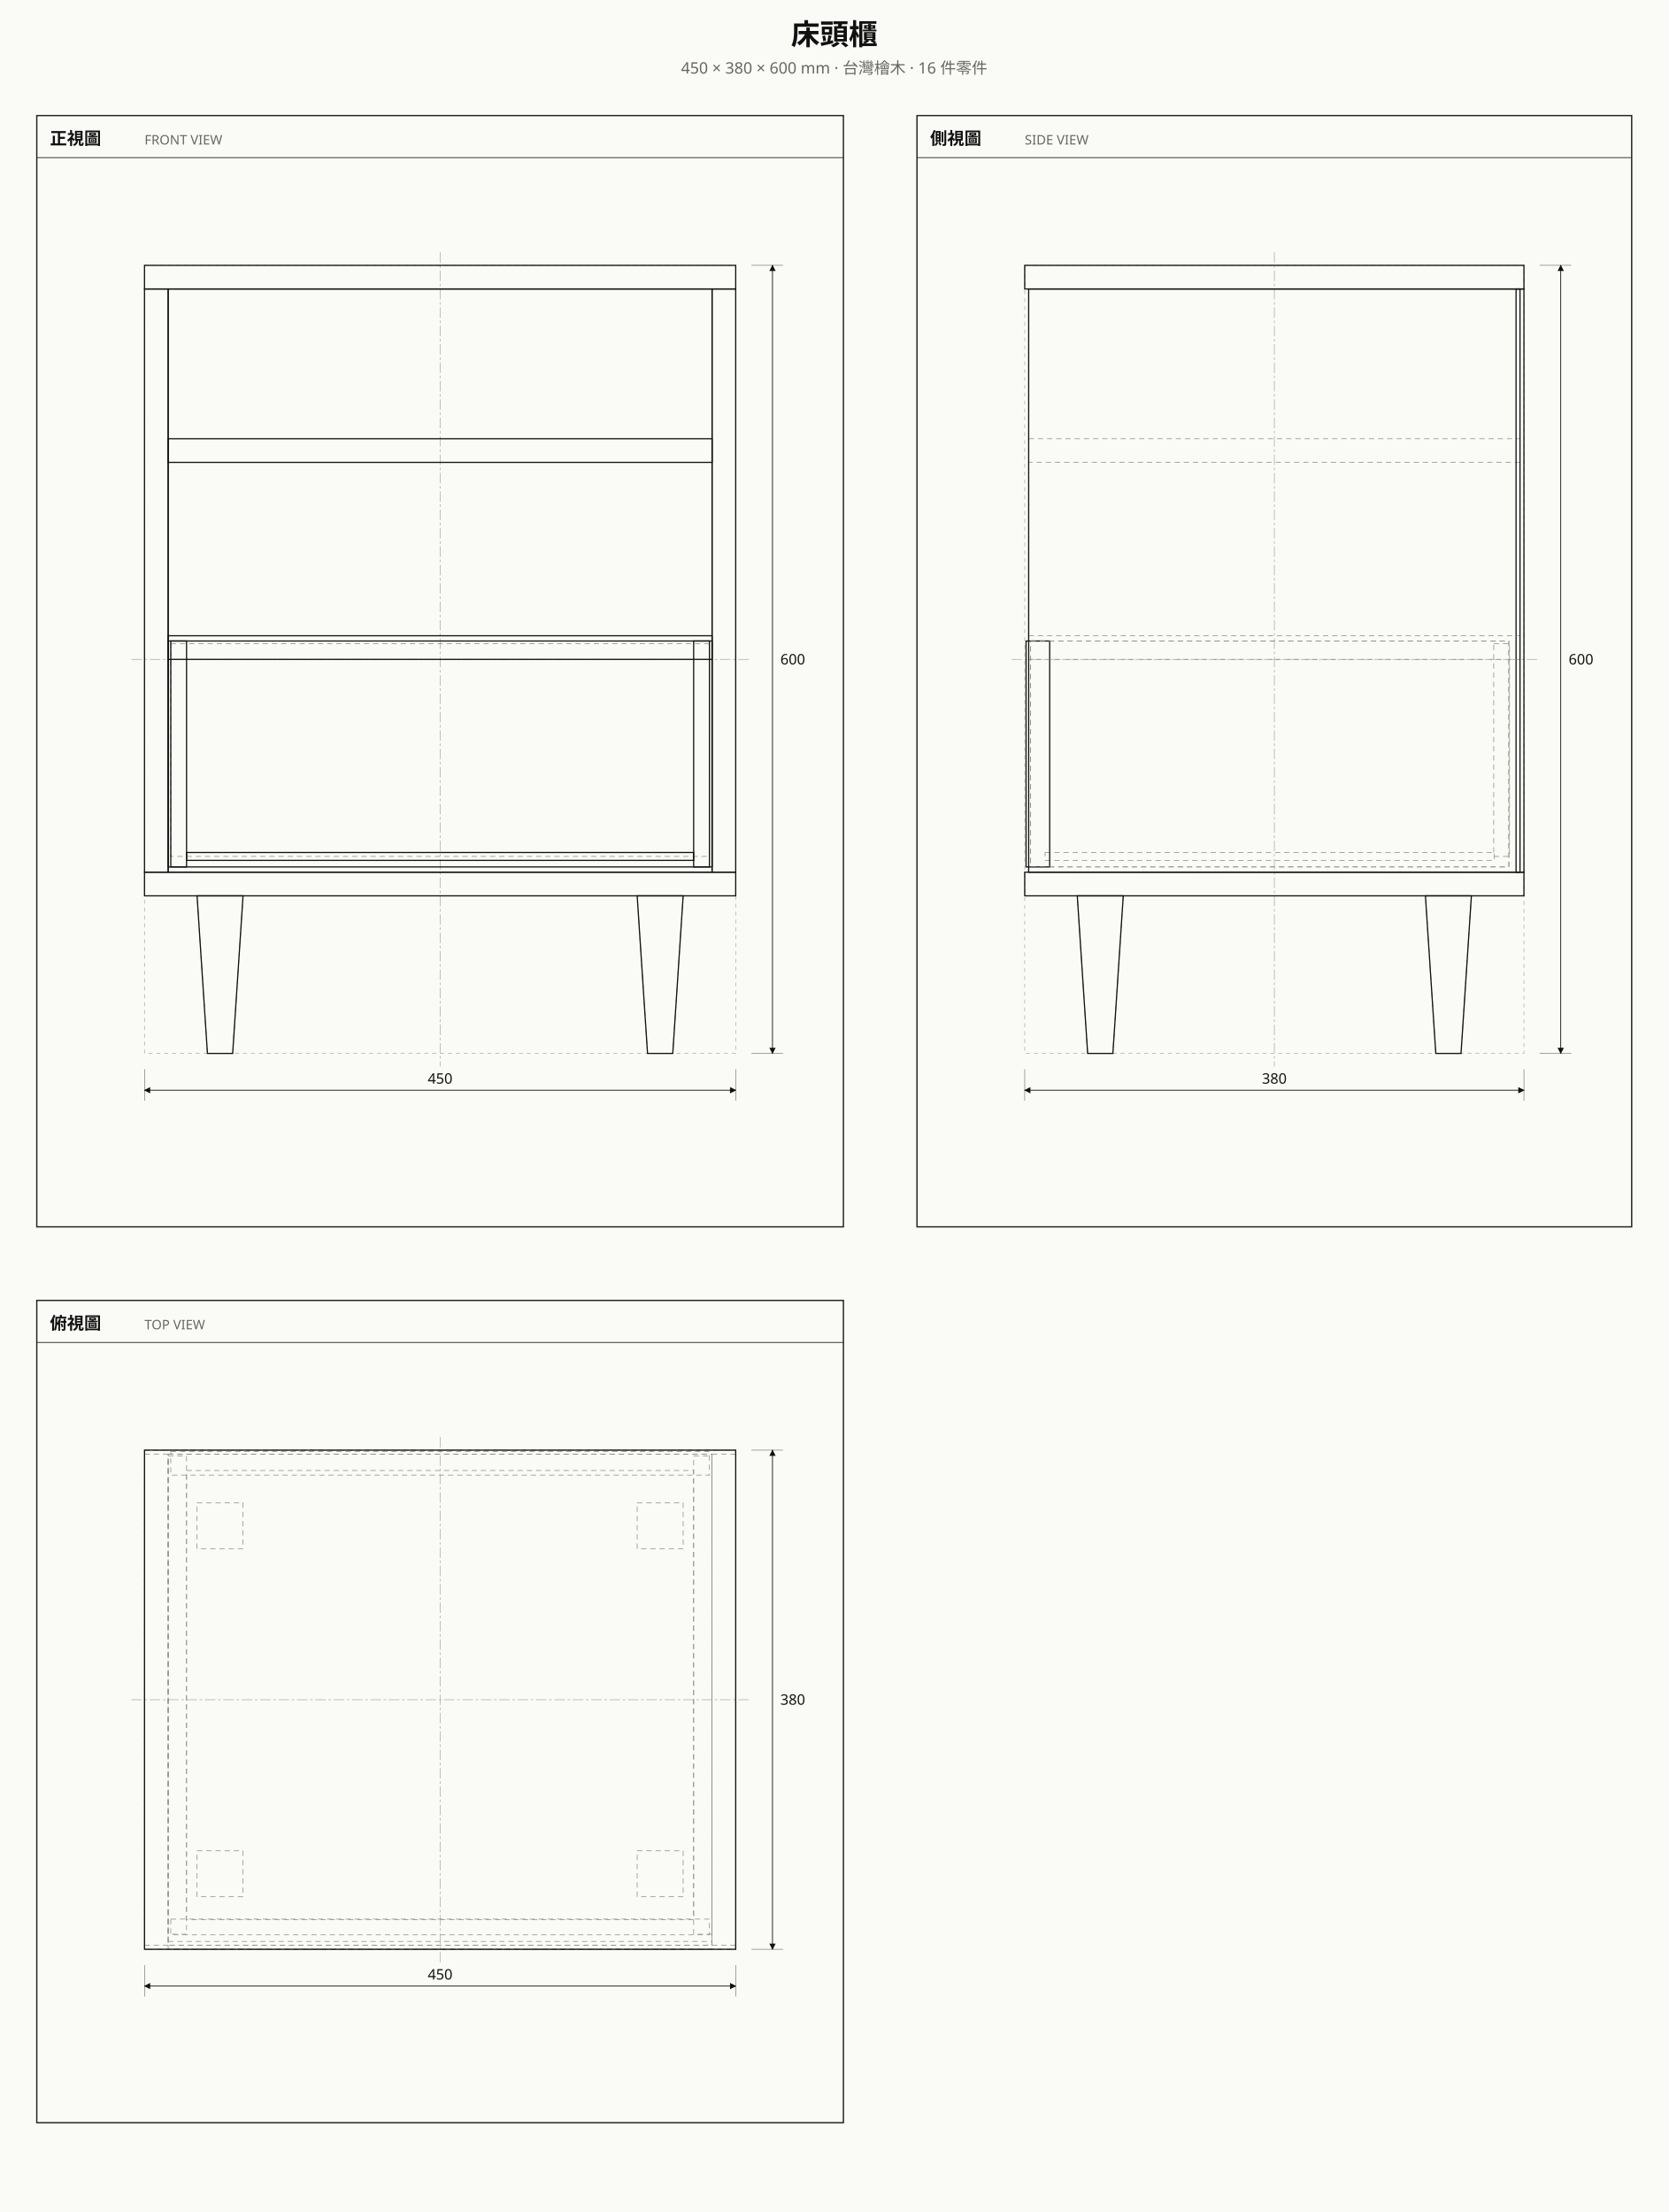
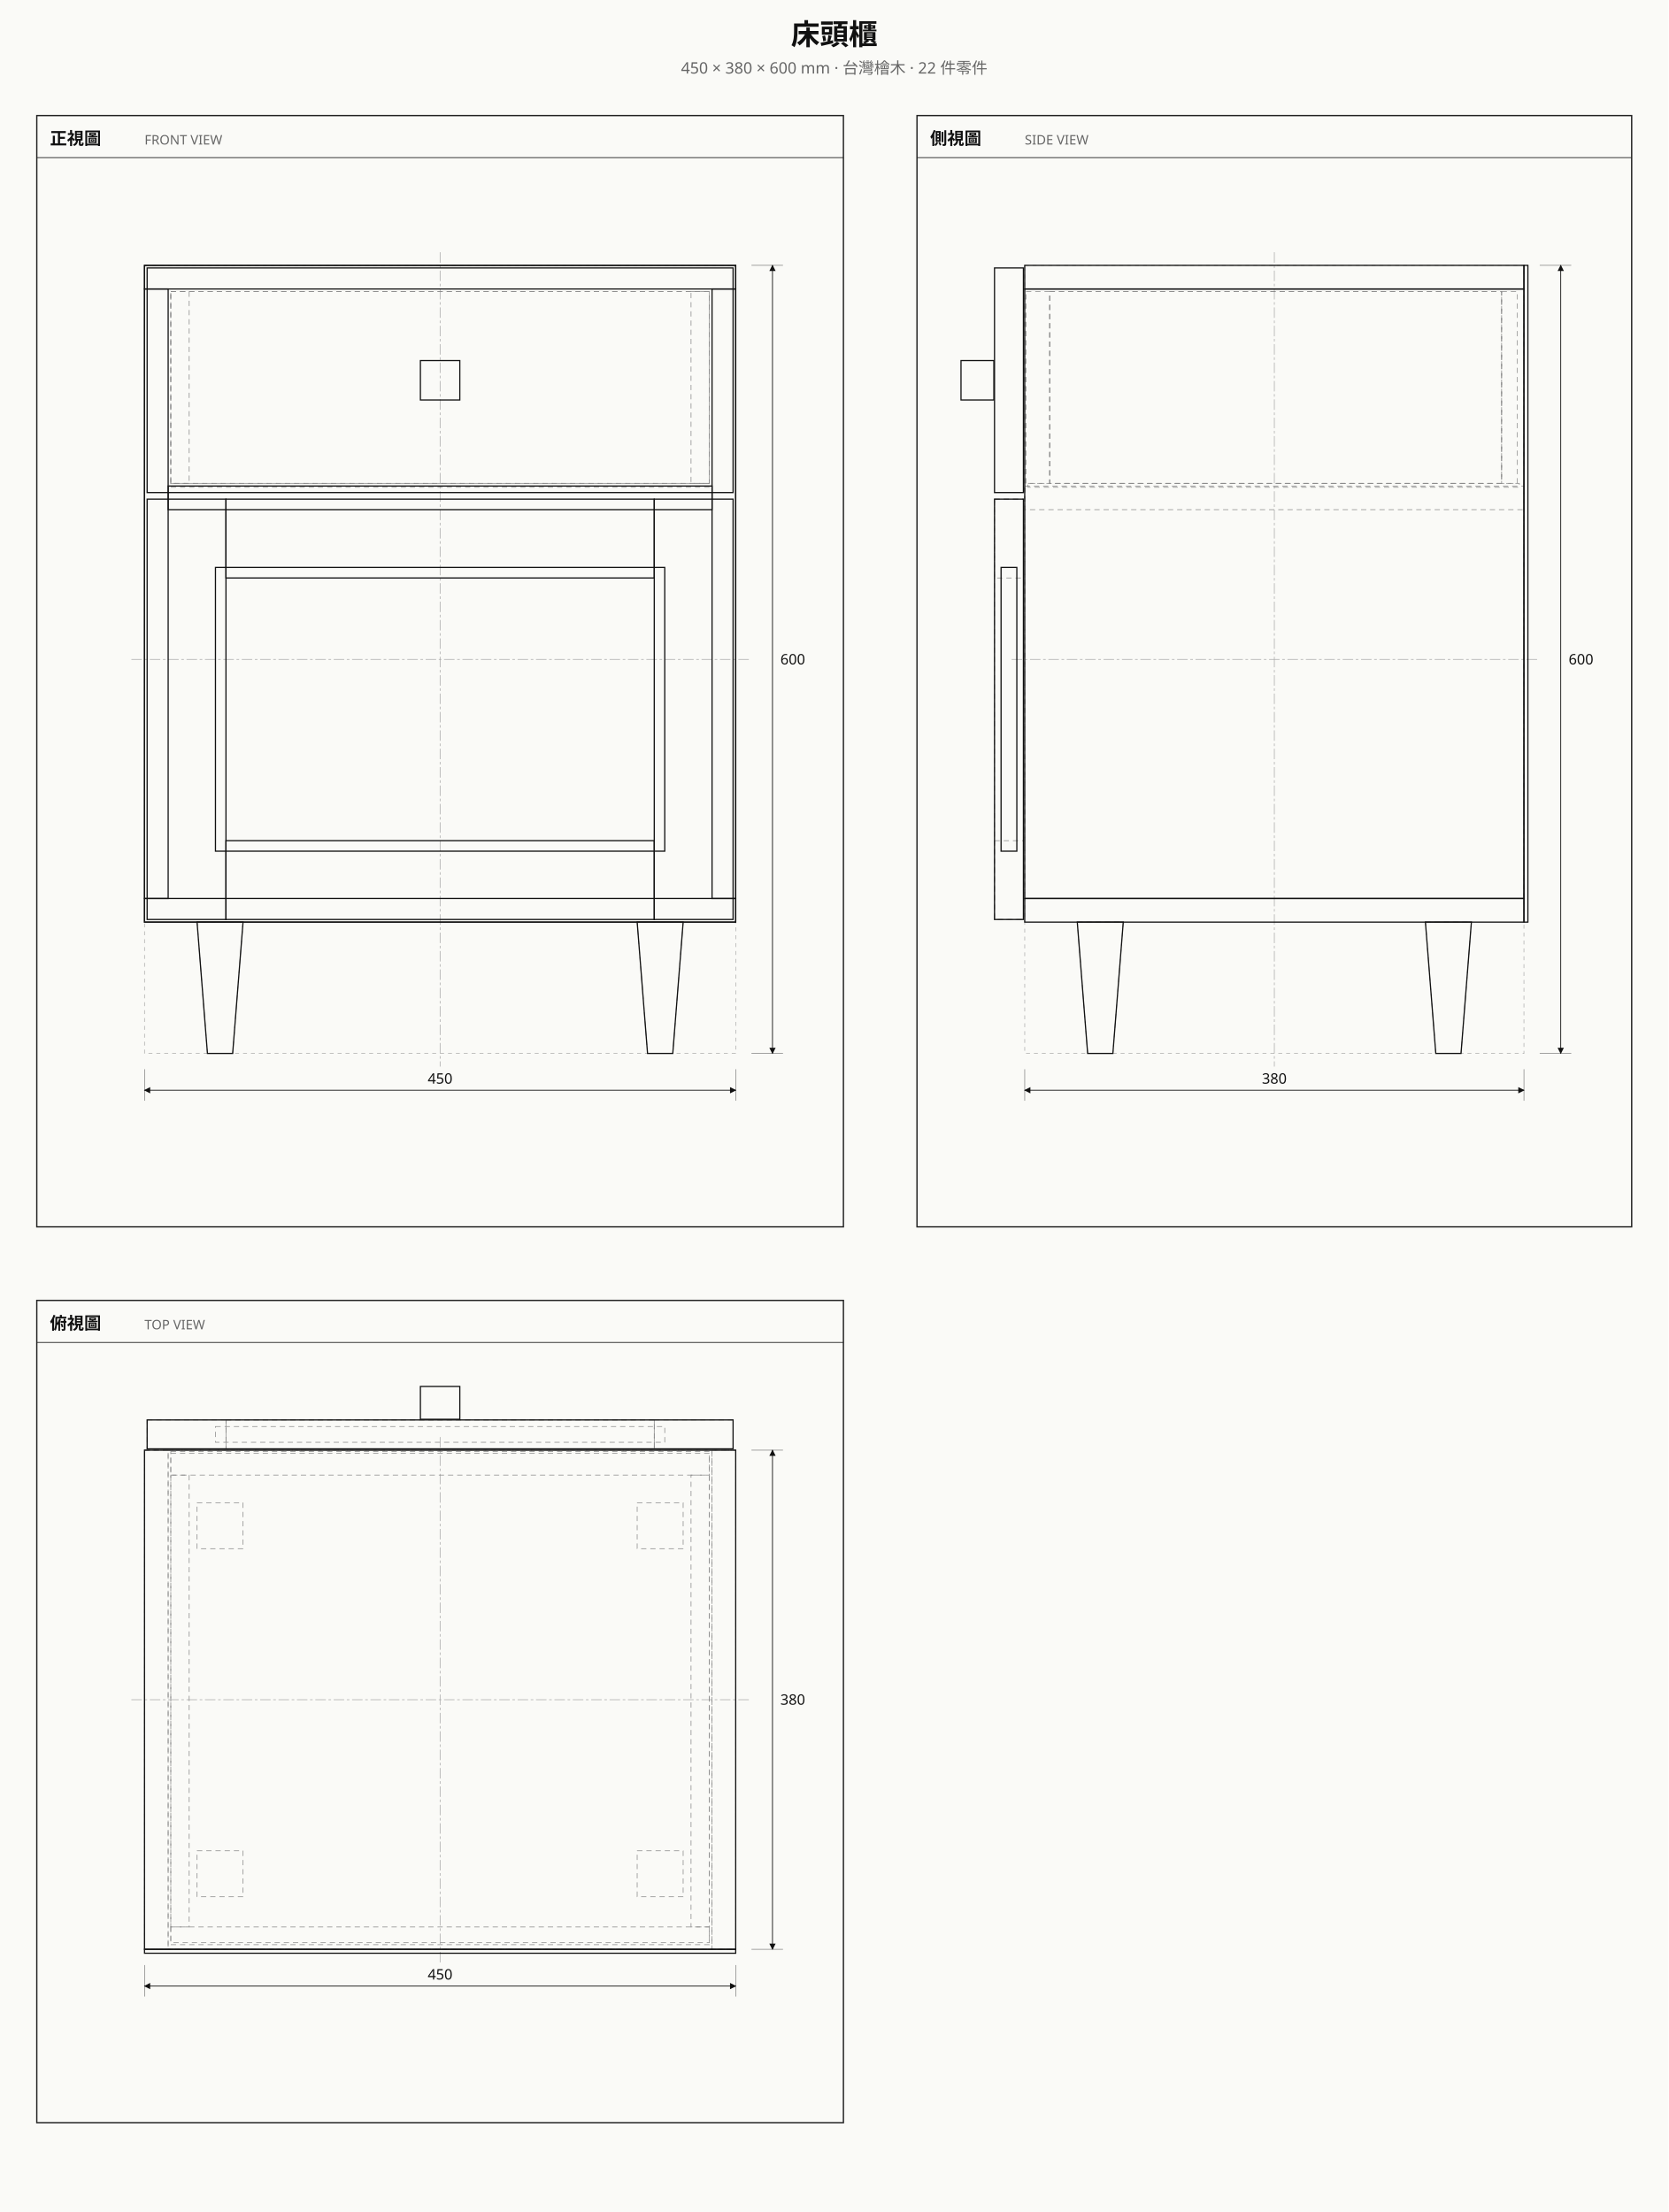
<svg xmlns="http://www.w3.org/2000/svg" viewBox="-20 -10 1270 1684" width="1270">
  <defs>
    <marker id="arr-front" viewBox="0 0 10 10" refX="9" refY="5" markerWidth="8" markerHeight="8" orient="auto-start-reverse">
      <path d="M 0 0 L 10 5 L 0 10 z" fill="#111" />
    </marker>
    <marker id="arr-side" viewBox="0 0 10 10" refX="9" refY="5" markerWidth="8" markerHeight="8" orient="auto-start-reverse">
      <path d="M 0 0 L 10 5 L 0 10 z" fill="#111" />
    </marker>
    <marker id="arr-top" viewBox="0 0 10 10" refX="9" refY="5" markerWidth="8" markerHeight="8" orient="auto-start-reverse">
      <path d="M 0 0 L 10 5 L 0 10 z" fill="#111" />
    </marker>
  </defs>
  <rect x="-20" y="-10" width="1270" height="1684" fill="#fafaf7" />
  <text x="615" y="24" text-anchor="middle" font-size="22" font-weight="700" fill="#111" font-family="sans-serif">床頭櫃</text>
-   <text x="615" y="46" text-anchor="middle" font-size="12" fill="#666" font-family="sans-serif">450 × 380 × 600 mm · 台灣檜木 · 16 件零件</text>
+   <text x="615" y="46" text-anchor="middle" font-size="12" fill="#666" font-family="sans-serif">450 × 380 × 600 mm · 台灣檜木 · 22 件零件</text>
  <g transform="translate(0, 70)">
    <g transform="translate(315.0, 722.0)">
      <rect x="-307.0" y="-714.0" width="614.0" height="846.0" fill="none" stroke="#222" stroke-width="1" />
      <line x1="-307.0" y1="-682.0" x2="307.0" y2="-682.0" stroke="#222" stroke-width="0.6" />
      <text x="-297.0" y="-692.0" font-size="13" font-weight="700" fill="#111" font-family="sans-serif">正視圖</text>
      <text x="-225.0" y="-692.0" font-size="10" fill="#666" font-family="sans-serif">FRONT VIEW</text>
      <g stroke="#888" stroke-width="0.5" stroke-dasharray="8 2 2 2" opacity="0.7">
        <line x1="0" y1="-610.0" x2="0" y2="10.0" />
        <line x1="-235.0" y1="-300.0" x2="235.0" y2="-300.0" />
      </g>
      <rect x="-225.0" y="-600.0" width="450.0" height="600.0" fill="none" stroke="#999" stroke-dasharray="3 3" stroke-width="0.5" opacity="0.8" />
-       <rect x="-207.0" y="-582.0" width="414.0" height="444.0" fill="none" stroke="#111" stroke-width="0.9" />
-       <rect x="-205.0" y="-312.0" width="410.0" height="162.0" fill="none" stroke="#888" stroke-width="0.5" stroke-dasharray="4 3" />
-       <polygon points="-185.0,-120.0 -150.0,-120.0 -157.9,0.0 -177.1,0.0" fill="none" stroke="#888" stroke-width="0.5" stroke-dasharray="4 3" />
-       <polygon points="150.0,-120.0 185.0,-120.0 177.1,0.0 157.9,0.0" fill="none" stroke="#888" stroke-width="0.5" stroke-dasharray="4 3" />
-       <polygon points="-185.0,-120.0 -150.0,-120.0 -157.9,0.0 -177.1,0.0" fill="none" stroke="#111" stroke-width="0.9" />
-       <polygon points="150.0,-120.0 185.0,-120.0 177.1,0.0 157.9,0.0" fill="none" stroke="#111" stroke-width="0.9" />
-       <rect x="-193.0" y="-153.0" width="386.0" height="6.0" fill="none" stroke="#111" stroke-width="0.9" />
-       <rect x="-207.0" y="-314.0" width="14.0" height="172.0" fill="none" stroke="#111" stroke-width="0.9" />
-       <rect x="193.0" y="-314.0" width="14.0" height="172.0" fill="none" stroke="#111" stroke-width="0.9" />
-       <rect x="-225.0" y="-582.0" width="18.0" height="444.0" fill="none" stroke="#111" stroke-width="0.9" />
-       <rect x="207.0" y="-582.0" width="18.0" height="444.0" fill="none" stroke="#111" stroke-width="0.9" />
-       <rect x="-207.0" y="-468.0" width="414.0" height="18.0" fill="none" stroke="#111" stroke-width="0.9" />
-       <rect x="-207.0" y="-318.0" width="414.0" height="18.0" fill="none" stroke="#111" stroke-width="0.9" />
-       <rect x="-205.0" y="-314.0" width="410.0" height="172.0" fill="none" stroke="#111" stroke-width="0.9" />
+       <rect x="-225.0" y="-600.0" width="450.0" height="500.0" fill="none" stroke="#111" stroke-width="0.9" />
+       <rect x="-205.0" y="-580.0" width="410.0" height="146.0" fill="none" stroke="#888" stroke-width="0.5" stroke-dasharray="4 3" />
+       <polygon points="150.0,-100.0 185.0,-100.0 177.1,0.0 157.9,0.0" fill="none" stroke="#888" stroke-width="0.5" stroke-dasharray="4 3" />
+       <polygon points="-185.0,-100.0 -150.0,-100.0 -157.9,0.0 -177.1,0.0" fill="none" stroke="#888" stroke-width="0.5" stroke-dasharray="4 3" />
+       <polygon points="150.0,-100.0 185.0,-100.0 177.1,0.0 157.9,0.0" fill="none" stroke="#111" stroke-width="0.9" />
+       <polygon points="-185.0,-100.0 -150.0,-100.0 -157.9,0.0 -177.1,0.0" fill="none" stroke="#111" stroke-width="0.9" />
+       <rect x="191.0" y="-580.0" width="14.0" height="146.0" fill="none" stroke="#888" stroke-width="0.5" stroke-dasharray="4 3" />
+       <rect x="-205.0" y="-580.0" width="14.0" height="146.0" fill="none" stroke="#888" stroke-width="0.5" stroke-dasharray="4 3" />
+       <rect x="-205.0" y="-434.0" width="410.0" height="3.0" fill="none" stroke="#888" stroke-width="0.5" stroke-dasharray="4 3" />
+       <rect x="-205.0" y="-580.0" width="410.0" height="146.0" fill="none" stroke="#888" stroke-width="0.5" stroke-dasharray="4 3" />
      <rect x="-225.0" y="-600.0" width="450.0" height="18.0" fill="none" stroke="#111" stroke-width="0.9" />
-       <rect x="-225.0" y="-138.0" width="450.0" height="18.0" fill="none" stroke="#111" stroke-width="0.9" />
+       <rect x="-225.0" y="-118.0" width="450.0" height="18.0" fill="none" stroke="#111" stroke-width="0.9" />
+       <rect x="207.0" y="-582.0" width="18.0" height="464.0" fill="none" stroke="#111" stroke-width="0.9" />
+       <rect x="-225.0" y="-582.0" width="18.0" height="464.0" fill="none" stroke="#111" stroke-width="0.9" />
+       <rect x="-207.0" y="-432.0" width="414.0" height="18.0" fill="none" stroke="#111" stroke-width="0.9" />
+       <rect x="-171.0" y="-370.0" width="342.0" height="216.0" fill="none" stroke="#111" stroke-width="0.9" />
+       <rect x="-163.0" y="-422.0" width="326.0" height="60.0" fill="none" stroke="#111" stroke-width="0.9" />
+       <rect x="-163.0" y="-162.0" width="326.0" height="60.0" fill="none" stroke="#111" stroke-width="0.9" />
+       <rect x="163.0" y="-422.0" width="60.0" height="320.0" fill="none" stroke="#111" stroke-width="0.9" />
+       <rect x="-223.0" y="-422.0" width="60.0" height="320.0" fill="none" stroke="#111" stroke-width="0.9" />
+       <rect x="-223.0" y="-598.0" width="446.0" height="171.0" fill="none" stroke="#111" stroke-width="0.9" />
+       <rect x="-15.0" y="-527.5" width="30.0" height="30.0" fill="none" stroke="#111" stroke-width="0.9" />
      <g stroke="#111" fill="#111" stroke-width="0.6" font-family="sans-serif">
        <line x1="-225.0" y1="12.0" x2="-225.0" y2="36.0" stroke-width="0.4" stroke="#666" />
        <line x1="225.0" y1="12.0" x2="225.0" y2="36.0" stroke-width="0.4" stroke="#666" />
        <line x1="-225.0" y1="28.0" x2="225.0" y2="28.0" marker-start="url(#arr-front)" marker-end="url(#arr-front)" />
        <text x="0" y="23.0" text-anchor="middle" font-size="11" stroke="none">450</text>
      </g>
      <g stroke="#111" fill="#111" stroke-width="0.6" font-family="sans-serif">
        <line x1="237.0" y1="-600.0" x2="261.0" y2="-600.0" stroke-width="0.4" stroke="#666" />
        <line x1="237.0" y1="0.0" x2="261.0" y2="0.0" stroke-width="0.4" stroke="#666" />
        <line x1="253.0" y1="-600.0" x2="253.0" y2="0.0" marker-start="url(#arr-front)" marker-end="url(#arr-front)" />
        <text x="259.0" y="-300.0" text-anchor="start" dominant-baseline="middle" font-size="11" stroke="none">600</text>
      </g>
    </g>
    <g transform="translate(670, 0)">
      <g transform="translate(280.0, 722.0)">
        <rect x="-272.0" y="-714.0" width="544.0" height="846.0" fill="none" stroke="#222" stroke-width="1" />
        <line x1="-272.0" y1="-682.0" x2="272.0" y2="-682.0" stroke="#222" stroke-width="0.6" />
        <text x="-262.0" y="-692.0" font-size="13" font-weight="700" fill="#111" font-family="sans-serif">側視圖</text>
        <text x="-190.0" y="-692.0" font-size="10" fill="#666" font-family="sans-serif">SIDE VIEW</text>
        <g stroke="#888" stroke-width="0.5" stroke-dasharray="8 2 2 2" opacity="0.7">
          <line x1="0" y1="-610.0" x2="0" y2="10.0" />
          <line x1="-200.0" y1="-300.0" x2="200.0" y2="-300.0" />
        </g>
        <rect x="-190.0" y="-600.0" width="380.0" height="600.0" fill="none" stroke="#999" stroke-dasharray="3 3" stroke-width="0.5" opacity="0.8" />
-         <rect x="-187.0" y="-582.0" width="374.0" height="444.0" fill="none" stroke="#888" stroke-width="0.5" stroke-dasharray="4 3" />
-         <rect x="-185.5" y="-314.0" width="364.0" height="172.0" fill="none" stroke="#888" stroke-width="0.5" stroke-dasharray="4 3" />
-         <polygon points="-150.0,-120.0 -115.0,-120.0 -122.9,0.0 -142.1,0.0" fill="none" stroke="#888" stroke-width="0.5" stroke-dasharray="4 3" />
-         <polygon points="115.0,-120.0 150.0,-120.0 142.1,0.0 122.9,0.0" fill="none" stroke="#888" stroke-width="0.5" stroke-dasharray="4 3" />
-         <polygon points="-150.0,-120.0 -115.0,-120.0 -122.9,0.0 -142.1,0.0" fill="none" stroke="#111" stroke-width="0.9" />
-         <polygon points="115.0,-120.0 150.0,-120.0 142.1,0.0 122.9,0.0" fill="none" stroke="#111" stroke-width="0.9" />
-         <rect x="-174.5" y="-153.0" width="342.0" height="6.0" fill="none" stroke="#888" stroke-width="0.5" stroke-dasharray="4 3" />
-         <rect x="-189.0" y="-314.0" width="18.0" height="172.0" fill="none" stroke="#111" stroke-width="0.9" />
-         <rect x="167.0" y="-312.0" width="12.0" height="162.0" fill="none" stroke="#888" stroke-width="0.5" stroke-dasharray="4 3" />
-         <rect x="-187.0" y="-468.0" width="374.0" height="18.0" fill="none" stroke="#888" stroke-width="0.5" stroke-dasharray="4 3" />
-         <rect x="184.0" y="-582.0" width="6.0" height="444.0" fill="none" stroke="#111" stroke-width="0.9" />
-         <rect x="-187.0" y="-318.0" width="374.0" height="18.0" fill="none" stroke="#888" stroke-width="0.5" stroke-dasharray="4 3" />
-         <rect x="-185.5" y="-314.0" width="364.0" height="172.0" fill="none" stroke="#888" stroke-width="0.5" stroke-dasharray="4 3" />
+         <rect x="-190.0" y="-582.0" width="380.0" height="464.0" fill="none" stroke="#888" stroke-width="0.5" stroke-dasharray="4 3" />
+         <rect x="-171.0" y="-580.0" width="344.0" height="146.0" fill="none" stroke="#888" stroke-width="0.5" stroke-dasharray="4 3" />
+         <rect x="-213.0" y="-422.0" width="22.0" height="320.0" fill="none" stroke="#888" stroke-width="0.5" stroke-dasharray="4 3" />
+         <polygon points="-150.0,-100.0 -115.0,-100.0 -122.9,0.0 -142.1,0.0" fill="none" stroke="#888" stroke-width="0.5" stroke-dasharray="4 3" />
+         <polygon points="115.0,-100.0 150.0,-100.0 142.1,0.0 122.9,0.0" fill="none" stroke="#888" stroke-width="0.5" stroke-dasharray="4 3" />
+         <rect x="-238.5" y="-527.5" width="25.0" height="30.0" fill="none" stroke="#111" stroke-width="0.9" />
+         <rect x="-213.0" y="-422.0" width="22.0" height="60.0" fill="none" stroke="#888" stroke-width="0.5" stroke-dasharray="4 3" />
+         <rect x="-213.0" y="-162.0" width="22.0" height="60.0" fill="none" stroke="#888" stroke-width="0.5" stroke-dasharray="4 3" />
+         <rect x="-208.0" y="-370.0" width="12.0" height="216.0" fill="none" stroke="#111" stroke-width="0.9" />
+         <polygon points="-150.0,-100.0 -115.0,-100.0 -122.9,0.0 -142.1,0.0" fill="none" stroke="#111" stroke-width="0.9" />
+         <polygon points="115.0,-100.0 150.0,-100.0 142.1,0.0 122.9,0.0" fill="none" stroke="#111" stroke-width="0.9" />
+         <rect x="-189.0" y="-580.0" width="18.0" height="146.0" fill="none" stroke="#888" stroke-width="0.5" stroke-dasharray="4 3" />
+         <rect x="173.0" y="-580.0" width="12.0" height="146.0" fill="none" stroke="#888" stroke-width="0.5" stroke-dasharray="4 3" />
+         <rect x="-171.0" y="-580.0" width="344.0" height="146.0" fill="none" stroke="#888" stroke-width="0.5" stroke-dasharray="4 3" />
+         <rect x="-187.5" y="-434.0" width="374.0" height="3.0" fill="none" stroke="#888" stroke-width="0.5" stroke-dasharray="4 3" />
+         <rect x="-190.0" y="-432.0" width="380.0" height="18.0" fill="none" stroke="#888" stroke-width="0.5" stroke-dasharray="4 3" />
+         <rect x="-213.0" y="-422.0" width="22.0" height="320.0" fill="none" stroke="#111" stroke-width="0.9" />
+         <rect x="-213.0" y="-598.0" width="22.0" height="171.0" fill="none" stroke="#111" stroke-width="0.9" />
        <rect x="-190.0" y="-600.0" width="380.0" height="18.0" fill="none" stroke="#111" stroke-width="0.9" />
-         <rect x="-190.0" y="-138.0" width="380.0" height="18.0" fill="none" stroke="#111" stroke-width="0.9" />
-         <rect x="-187.0" y="-582.0" width="374.0" height="444.0" fill="none" stroke="#111" stroke-width="0.9" />
+         <rect x="-190.0" y="-118.0" width="380.0" height="18.0" fill="none" stroke="#111" stroke-width="0.9" />
+         <rect x="-190.0" y="-582.0" width="380.0" height="464.0" fill="none" stroke="#111" stroke-width="0.9" />
+         <rect x="190.0" y="-600.0" width="3.0" height="500.0" fill="none" stroke="#111" stroke-width="0.9" />
        <g stroke="#111" fill="#111" stroke-width="0.6" font-family="sans-serif">
          <line x1="-190.0" y1="12.0" x2="-190.0" y2="36.0" stroke-width="0.4" stroke="#666" />
          <line x1="190.0" y1="12.0" x2="190.0" y2="36.0" stroke-width="0.4" stroke="#666" />
          <line x1="-190.0" y1="28.0" x2="190.0" y2="28.0" marker-start="url(#arr-side)" marker-end="url(#arr-side)" />
          <text x="0" y="23.0" text-anchor="middle" font-size="11" stroke="none">380</text>
        </g>
        <g stroke="#111" fill="#111" stroke-width="0.6" font-family="sans-serif">
          <line x1="202.0" y1="-600.0" x2="226.0" y2="-600.0" stroke-width="0.4" stroke="#666" />
          <line x1="202.0" y1="0.0" x2="226.0" y2="0.0" stroke-width="0.4" stroke="#666" />
          <line x1="218.0" y1="-600.0" x2="218.0" y2="0.0" marker-start="url(#arr-side)" marker-end="url(#arr-side)" />
          <text x="224.0" y="-300.0" text-anchor="start" dominant-baseline="middle" font-size="11" stroke="none">600</text>
        </g>
      </g>
    </g>
    <g transform="translate(0, 902)">
      <g transform="translate(315.0, 312.0)">
        <rect x="-307.0" y="-304.0" width="614.0" height="626.0" fill="none" stroke="#222" stroke-width="1" />
        <line x1="-307.0" y1="-272.0" x2="307.0" y2="-272.0" stroke="#222" stroke-width="0.6" />
        <text x="-297.0" y="-282.0" font-size="13" font-weight="700" fill="#111" font-family="sans-serif">俯視圖</text>
        <text x="-225.0" y="-282.0" font-size="10" fill="#666" font-family="sans-serif">TOP VIEW</text>
        <g stroke="#888" stroke-width="0.5" stroke-dasharray="8 2 2 2" opacity="0.7">
          <line x1="0" y1="-200.0" x2="0" y2="200.0" />
          <line x1="-235.0" y1="0.0" x2="235.0" y2="0.0" />
        </g>
        <rect x="-225.0" y="-190.0" width="450.0" height="380.0" fill="none" stroke="#999" stroke-dasharray="3 3" stroke-width="0.5" opacity="0.8" />
+         <rect x="150.0" y="-150.0" width="35.0" height="35.0" fill="none" stroke="#888" stroke-width="0.5" stroke-dasharray="4 3" />
+         <rect x="150.0" y="115.0" width="35.0" height="35.0" fill="none" stroke="#888" stroke-width="0.5" stroke-dasharray="4 3" />
        <rect x="-185.0" y="-150.0" width="35.0" height="35.0" fill="none" stroke="#888" stroke-width="0.5" stroke-dasharray="4 3" />
        <rect x="-185.0" y="115.0" width="35.0" height="35.0" fill="none" stroke="#888" stroke-width="0.5" stroke-dasharray="4 3" />
-         <rect x="150.0" y="-150.0" width="35.0" height="35.0" fill="none" stroke="#888" stroke-width="0.5" stroke-dasharray="4 3" />
-         <rect x="150.0" y="115.0" width="35.0" height="35.0" fill="none" stroke="#888" stroke-width="0.5" stroke-dasharray="4 3" />
        <rect x="-225.0" y="-190.0" width="450.0" height="380.0" fill="none" stroke="#888" stroke-width="0.5" stroke-dasharray="4 3" />
-         <rect x="-193.0" y="-174.5" width="386.0" height="342.0" fill="none" stroke="#888" stroke-width="0.5" stroke-dasharray="4 3" />
-         <rect x="-205.0" y="167.0" width="410.0" height="12.0" fill="none" stroke="#888" stroke-width="0.5" stroke-dasharray="4 3" />
+         <rect x="-163.0" y="-213.0" width="326.0" height="22.0" fill="none" stroke="#888" stroke-width="0.5" stroke-dasharray="4 3" />
+         <rect x="-171.0" y="-208.0" width="342.0" height="12.0" fill="none" stroke="#888" stroke-width="0.5" stroke-dasharray="4 3" />
+         <rect x="-163.0" y="-213.0" width="326.0" height="22.0" fill="none" stroke="#888" stroke-width="0.5" stroke-dasharray="4 3" />
+         <rect x="163.0" y="-213.0" width="60.0" height="22.0" fill="none" stroke="#888" stroke-width="0.5" stroke-dasharray="4 3" />
+         <rect x="-223.0" y="-213.0" width="60.0" height="22.0" fill="none" stroke="#888" stroke-width="0.5" stroke-dasharray="4 3" />
+         <rect x="-207.0" y="-190.0" width="414.0" height="380.0" fill="none" stroke="#888" stroke-width="0.5" stroke-dasharray="4 3" />
+         <rect x="-205.0" y="-187.5" width="410.0" height="374.0" fill="none" stroke="#888" stroke-width="0.5" stroke-dasharray="4 3" />
+         <rect x="-15.0" y="-238.5" width="30.0" height="25.0" fill="none" stroke="#111" stroke-width="0.9" />
        <rect x="-205.0" y="-189.0" width="410.0" height="18.0" fill="none" stroke="#888" stroke-width="0.5" stroke-dasharray="4 3" />
-         <rect x="-207.0" y="-185.5" width="14.0" height="364.0" fill="none" stroke="#888" stroke-width="0.5" stroke-dasharray="4 3" />
-         <rect x="193.0" y="-185.5" width="14.0" height="364.0" fill="none" stroke="#888" stroke-width="0.5" stroke-dasharray="4 3" />
-         <rect x="-207.0" y="-187.0" width="414.0" height="374.0" fill="none" stroke="#888" stroke-width="0.5" stroke-dasharray="4 3" />
-         <rect x="-207.0" y="-187.0" width="414.0" height="374.0" fill="none" stroke="#888" stroke-width="0.5" stroke-dasharray="4 3" />
-         <rect x="-225.0" y="-187.0" width="18.0" height="374.0" fill="none" stroke="#888" stroke-width="0.5" stroke-dasharray="4 3" />
-         <rect x="207.0" y="-187.0" width="18.0" height="374.0" fill="none" stroke="#888" stroke-width="0.5" stroke-dasharray="4 3" />
-         <rect x="-207.0" y="184.0" width="414.0" height="6.0" fill="none" stroke="#888" stroke-width="0.5" stroke-dasharray="4 3" />
+         <rect x="-205.0" y="173.0" width="410.0" height="12.0" fill="none" stroke="#888" stroke-width="0.5" stroke-dasharray="4 3" />
+         <rect x="191.0" y="-171.0" width="14.0" height="344.0" fill="none" stroke="#888" stroke-width="0.5" stroke-dasharray="4 3" />
+         <rect x="-205.0" y="-171.0" width="14.0" height="344.0" fill="none" stroke="#888" stroke-width="0.5" stroke-dasharray="4 3" />
+         <rect x="207.0" y="-190.0" width="18.0" height="380.0" fill="none" stroke="#888" stroke-width="0.5" stroke-dasharray="4 3" />
+         <rect x="-225.0" y="-190.0" width="18.0" height="380.0" fill="none" stroke="#888" stroke-width="0.5" stroke-dasharray="4 3" />
+         <rect x="-223.0" y="-213.0" width="446.0" height="22.0" fill="none" stroke="#111" stroke-width="0.9" />
        <rect x="-225.0" y="-190.0" width="450.0" height="380.0" fill="none" stroke="#111" stroke-width="0.9" />
+         <rect x="-225.0" y="190.0" width="450.0" height="3.0" fill="none" stroke="#111" stroke-width="0.9" />
        <g stroke="#111" fill="#111" stroke-width="0.6" font-family="sans-serif">
          <line x1="-225.0" y1="202.0" x2="-225.0" y2="226.0" stroke-width="0.4" stroke="#666" />
          <line x1="225.0" y1="202.0" x2="225.0" y2="226.0" stroke-width="0.4" stroke="#666" />
          <line x1="-225.0" y1="218.0" x2="225.0" y2="218.0" marker-start="url(#arr-top)" marker-end="url(#arr-top)" />
          <text x="0" y="213.0" text-anchor="middle" font-size="11" stroke="none">450</text>
        </g>
        <g stroke="#111" fill="#111" stroke-width="0.6" font-family="sans-serif">
          <line x1="237.0" y1="-190.0" x2="261.0" y2="-190.0" stroke-width="0.4" stroke="#666" />
          <line x1="237.0" y1="190.0" x2="261.0" y2="190.0" stroke-width="0.4" stroke="#666" />
          <line x1="253.0" y1="-190.0" x2="253.0" y2="190.0" marker-start="url(#arr-top)" marker-end="url(#arr-top)" />
          <text x="259.0" y="0.0" text-anchor="start" dominant-baseline="middle" font-size="11" stroke="none">380</text>
        </g>
      </g>
    </g>
  </g>
</svg>
